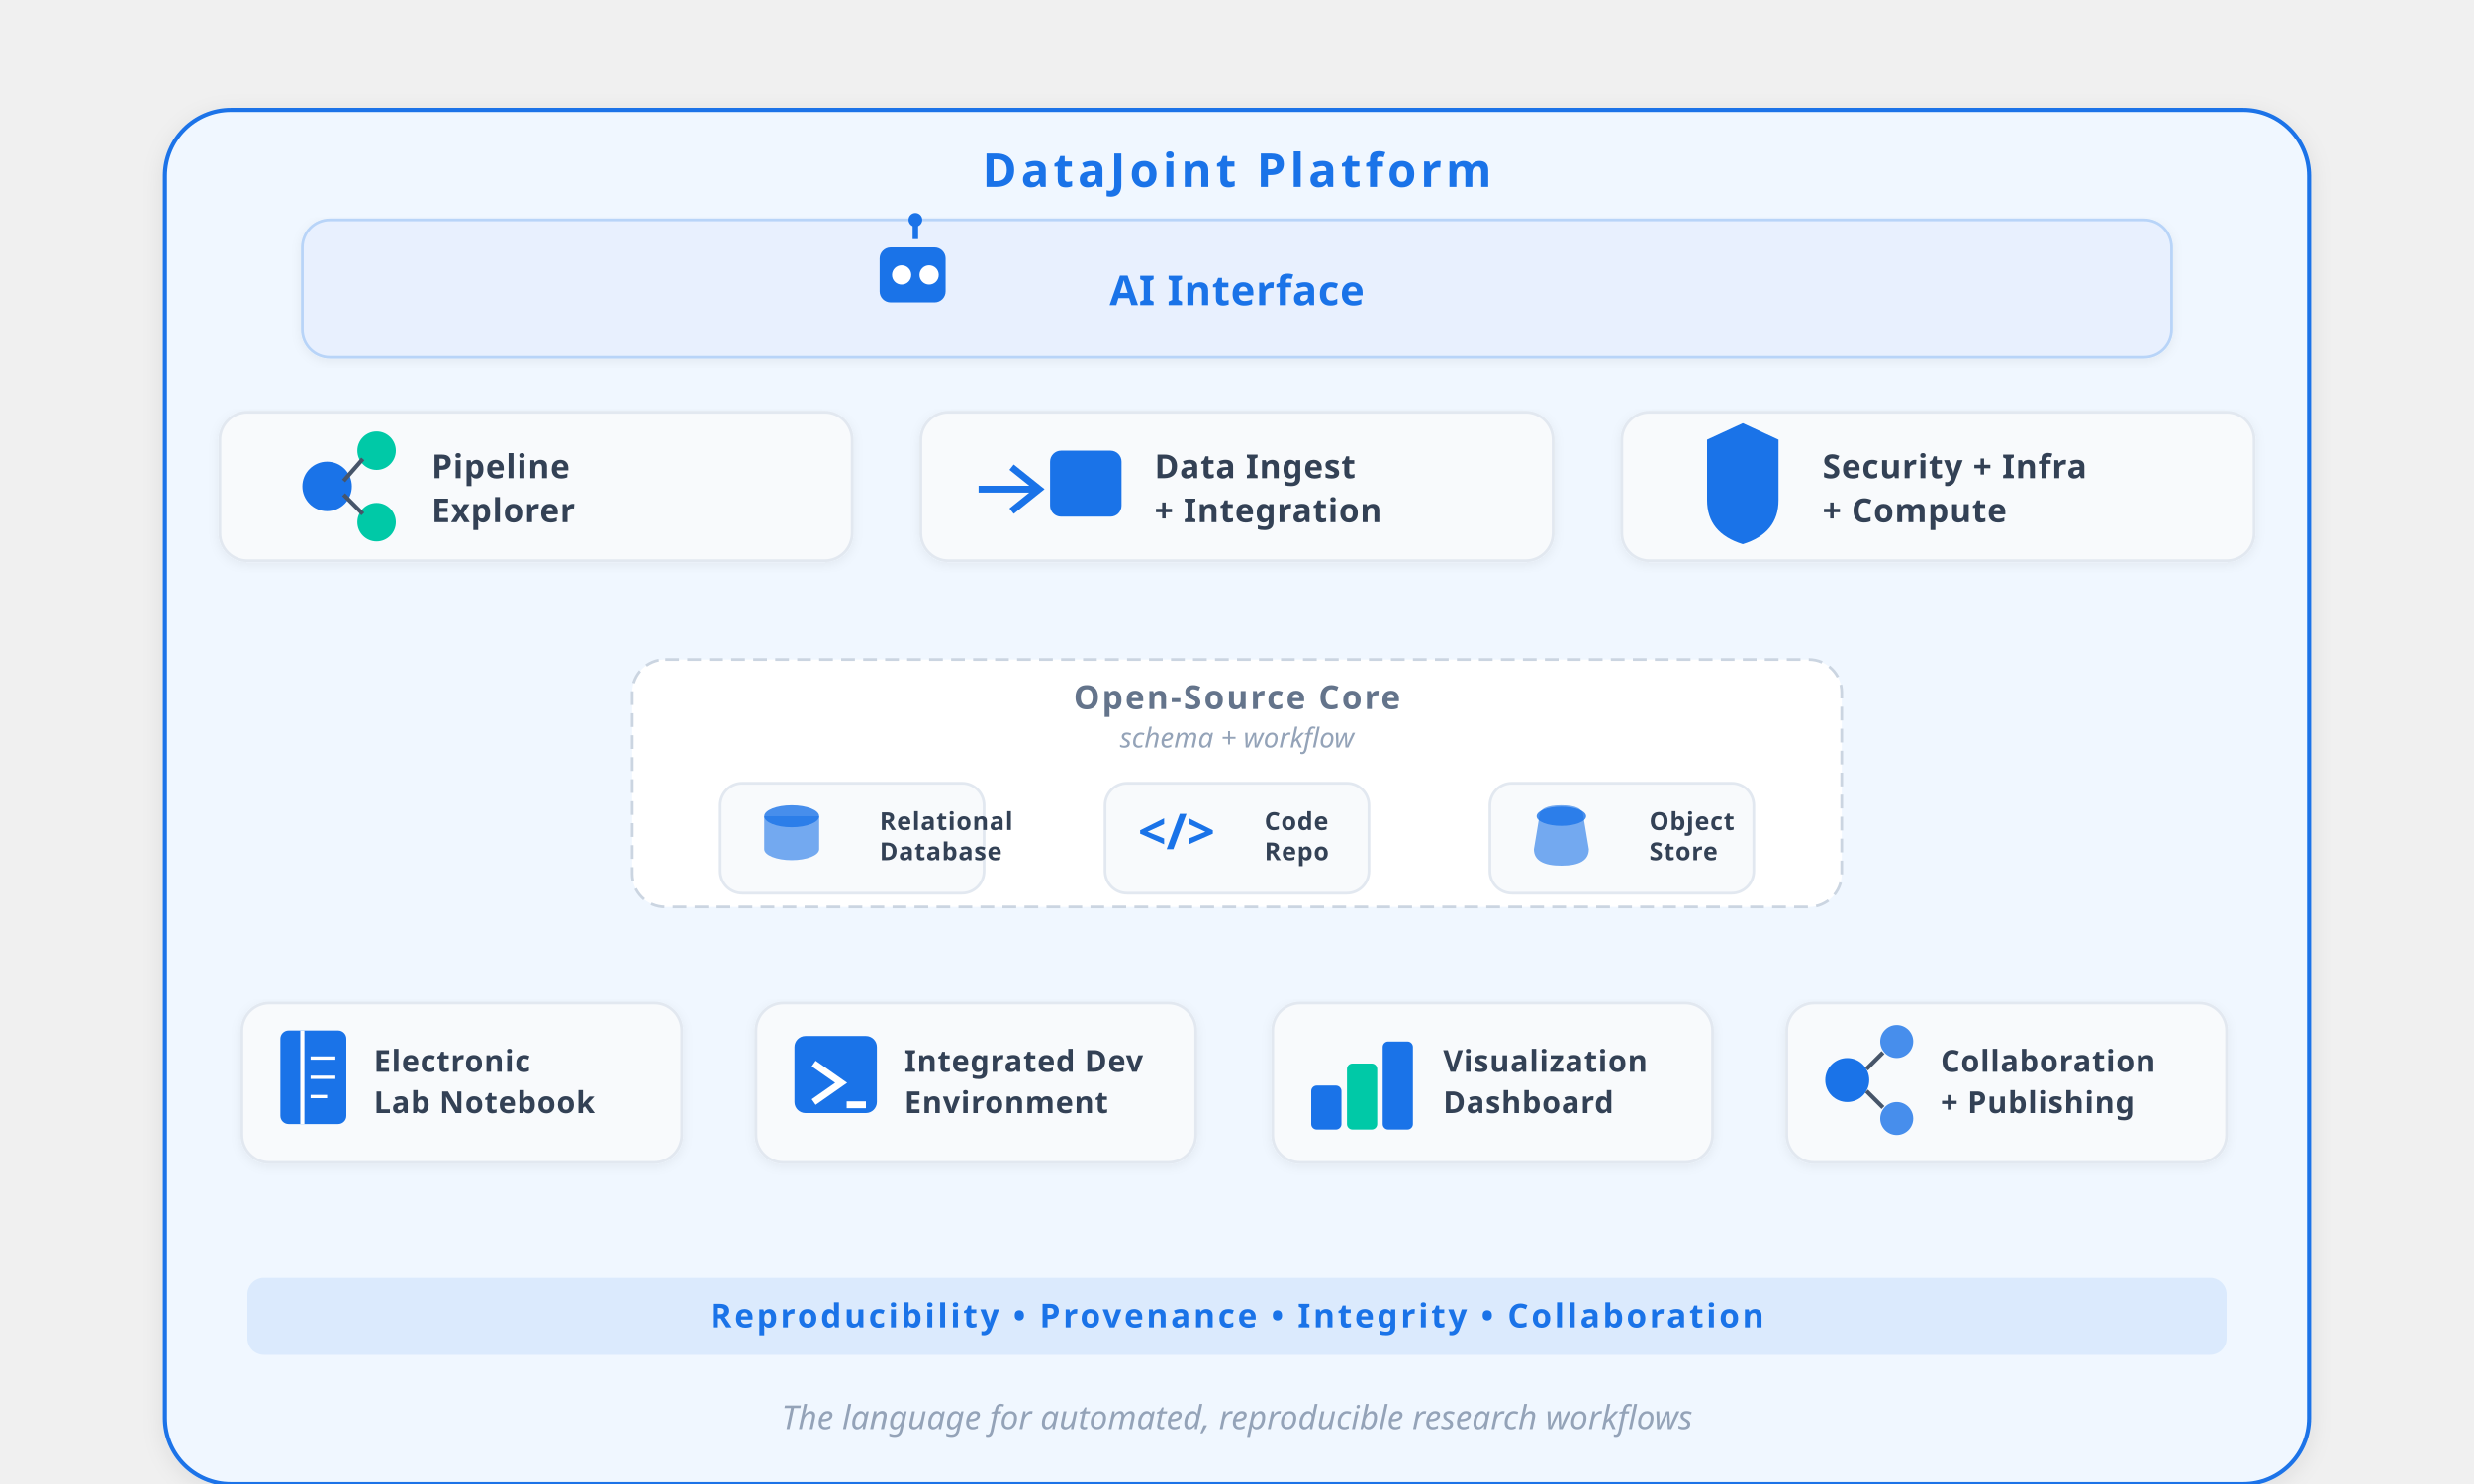
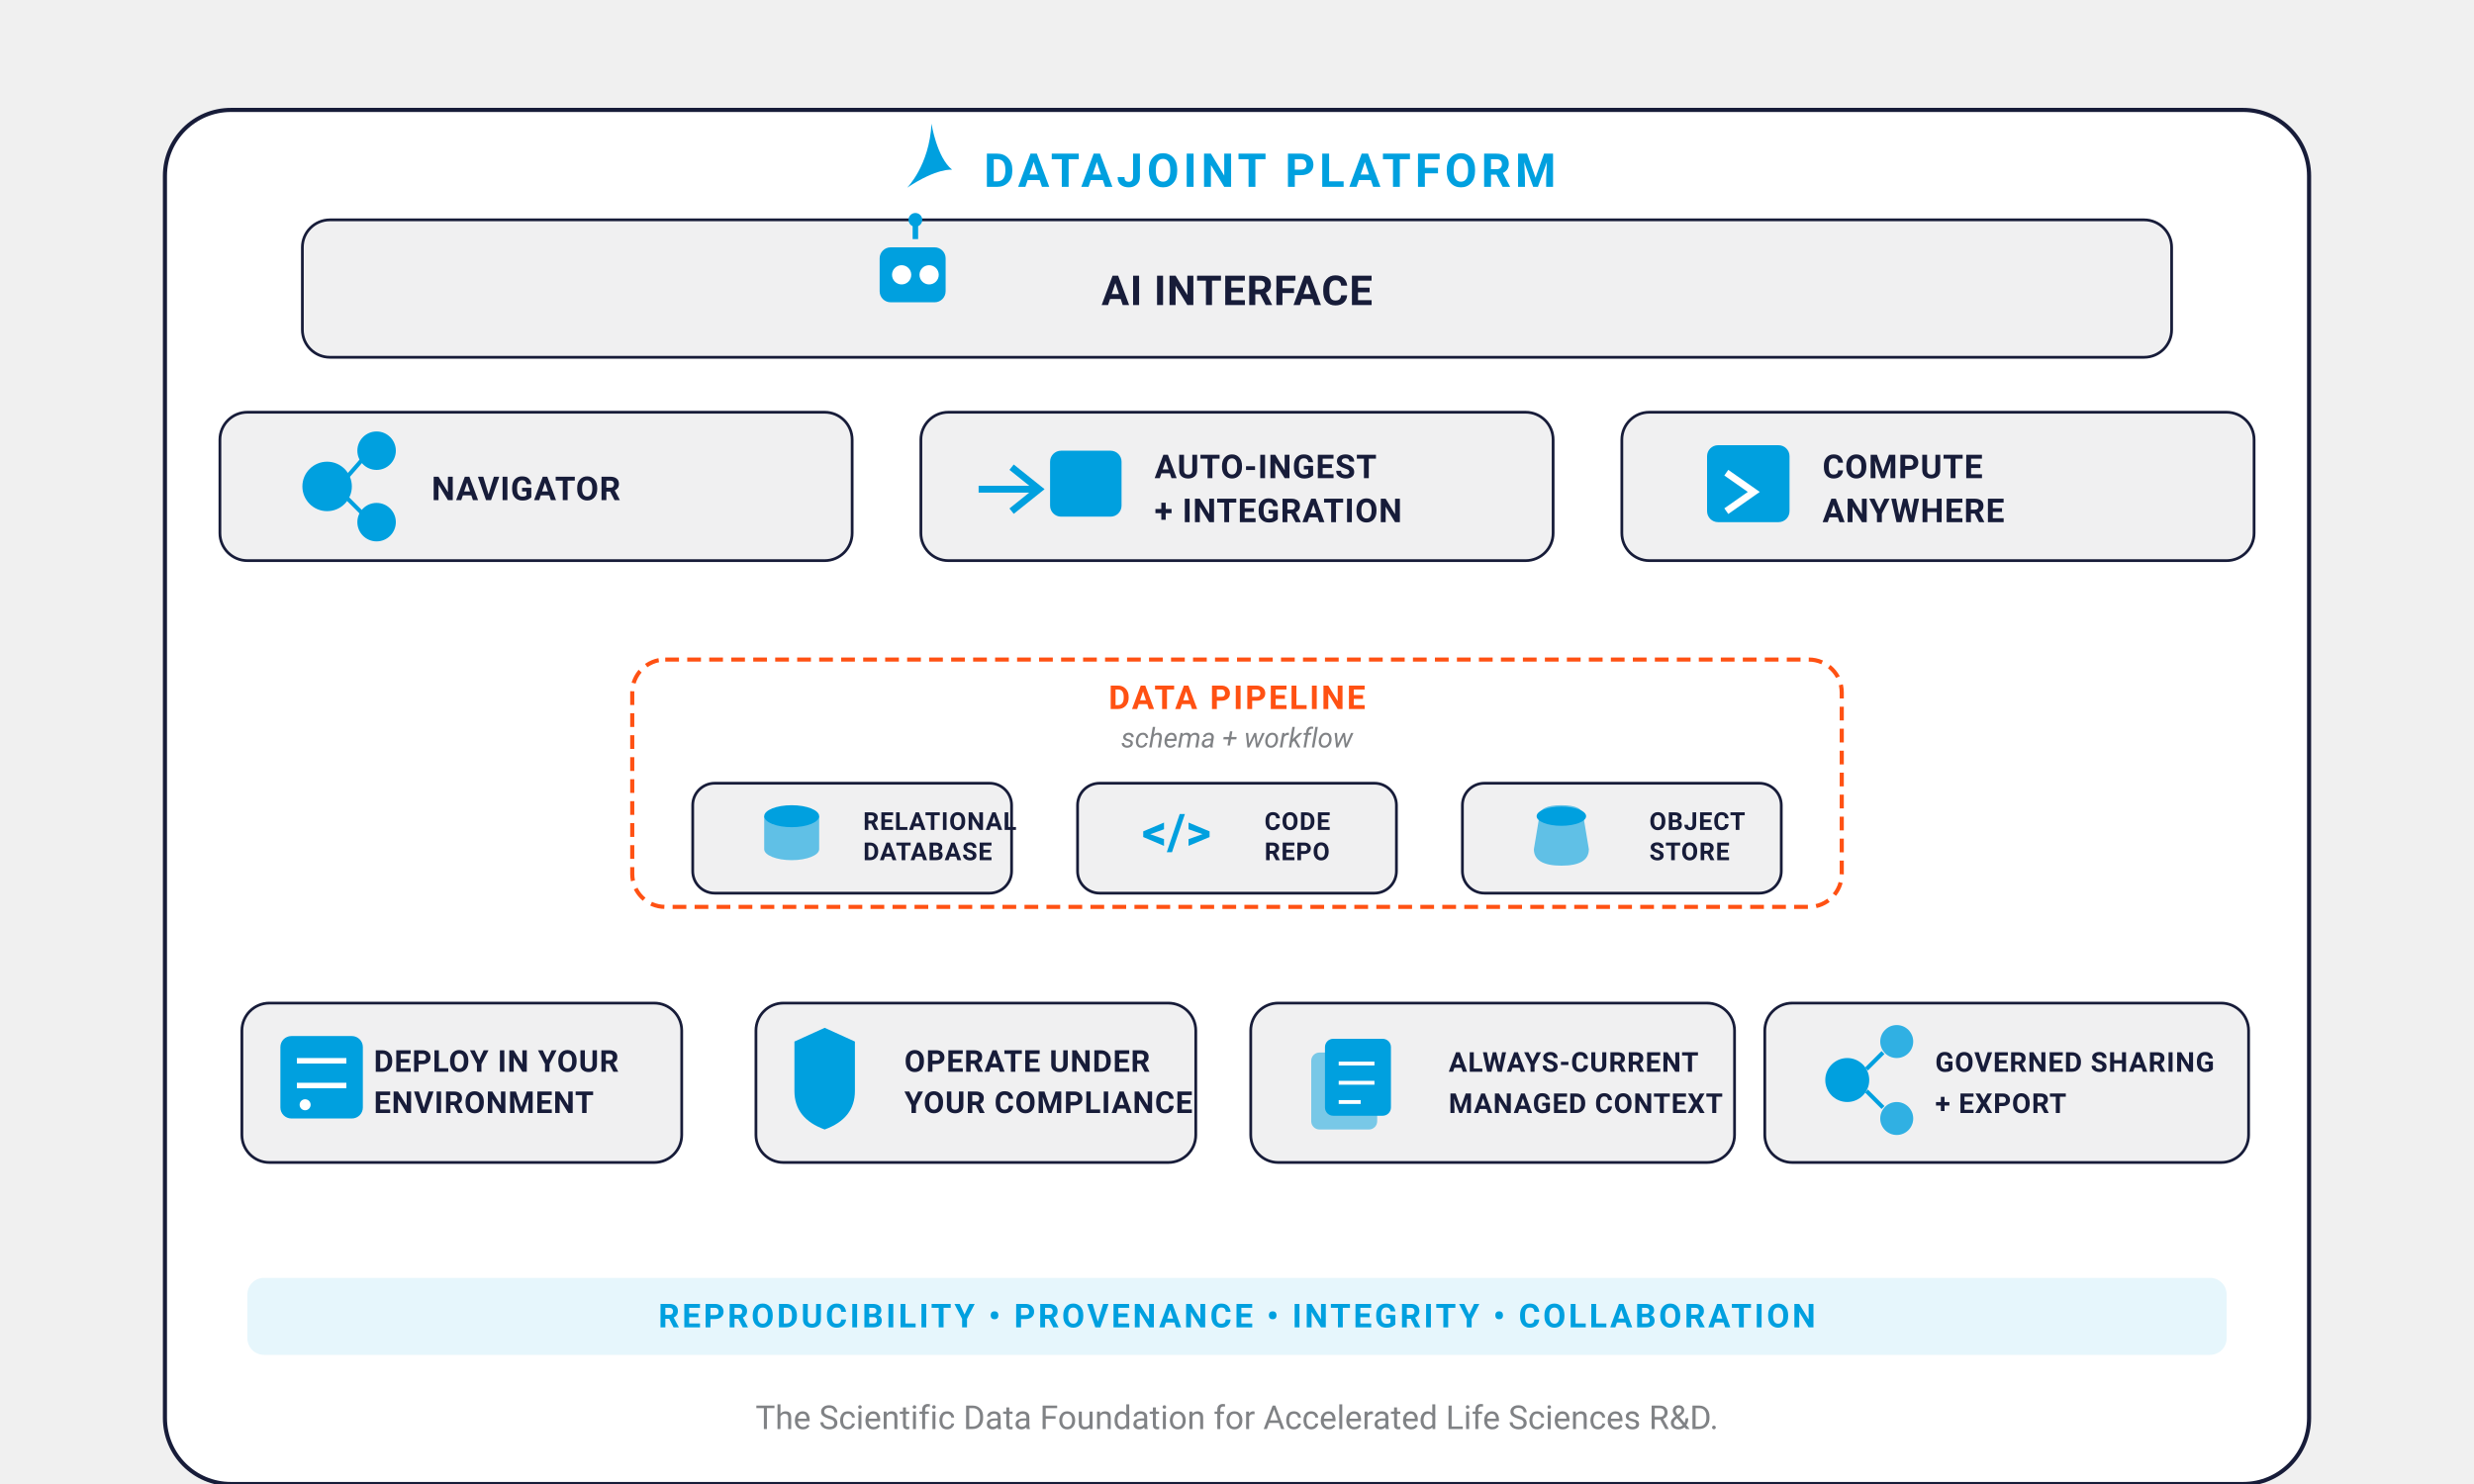
- <svg xmlns="http://www.w3.org/2000/svg" viewBox="0 0 900 540" font-family="'Segoe UI', system-ui, -apple-system, sans-serif">
+ <svg xmlns="http://www.w3.org/2000/svg" viewBox="0 0 900 540" font-family="Roboto, Helvetica, sans-serif">
  <defs>
    <style>
-       .core-label { font-size: 12px; fill: #64748b; font-weight: 600; text-anchor: middle; letter-spacing: 0.8px; text-transform: uppercase; }
-       .platform-label { font-size: 17px; fill: #1a73e8; font-weight: 700; text-anchor: middle; letter-spacing: 1.5px; text-transform: uppercase; }
-       .core-sub { font-size: 10px; fill: #94a3b8; font-weight: 400; text-anchor: middle; font-style: italic; }
-       .comp-label { font-size: 12px; fill: #334155; font-weight: 600; text-anchor: middle; text-transform: uppercase; letter-spacing: 0.3px; }
-       .tagline { font-size: 12px; fill: #94a3b8; font-weight: 400; text-anchor: middle; font-style: italic; }
+       .frame { fill: #FFFFFF; stroke: #171C39; }
+       .boundary { fill: #FFFFFF; stroke: #171C39; }
+       .box { fill: #F0F0F1; stroke: #171C39; }
+       .core-panel { fill: #FFFFFF; stroke: #FF5113; }
+       .accent { fill: #00A0DF; }
+       .accent-stroke { stroke: #00A0DF; }
+       .ink { fill: #171C39; }
+       .on-accent { fill: #FFFFFF; }
+       .caption { fill: #808285; }
+       .band { fill: #00A0DF; fill-opacity: 0.10; }
+       .platform-label { font-size: 17px; fill: #00A0DF; font-weight: 700; text-anchor: middle; letter-spacing: 1.5px; }
+       .comp-label { font-size: 12px; fill: #171C39; font-weight: 600; letter-spacing: 0.3px; }
+       .core-label { font-size: 12px; fill: #FF5113; font-weight: 700; text-anchor: middle; letter-spacing: 0.8px; }
+       .core-sub { font-size: 10px; fill: #808285; text-anchor: middle; font-style: italic; }
+       .tagline { font-size: 12px; fill: #808285; text-anchor: middle; font-style: italic; }
+       .band-label { font-size: 12px; fill: #00A0DF; font-weight: 600; text-anchor: middle; letter-spacing: 1px; }
+       @media (prefers-color-scheme: dark) {
+         .frame, .boundary { fill: #161A21; stroke: #8A93A1; }
+         .box { fill: #242832; stroke: #8A93A1; }
+         .core-panel { fill: #1E232C; stroke: #FF7A47; }
+         .accent { fill: #33B8E8; }
+         .accent-stroke { stroke: #33B8E8; }
+         .ink { fill: #C9CFD9; }
+         .on-accent { fill: #161A21; }
+         .caption { fill: #9DA0A4; }
+         .band { fill: #33B8E8; }
+         .platform-label, .band-label { fill: #33B8E8; }
+         .comp-label { fill: #C9CFD9; }
+         .core-label { fill: #FF7A47; }
+         .core-sub, .tagline { fill: #9DA0A4; }
+       }
    </style>
-     <filter id="shadow" x="-4%" y="-4%" width="108%" height="112%">
-       <feDropShadow dx="0" dy="2" stdDeviation="4" flood-color="#000" flood-opacity="0.08" />
-     </filter>
-     <filter id="shadow-sm" x="-4%" y="-4%" width="108%" height="112%">
-       <feDropShadow dx="0" dy="1" stdDeviation="2" flood-color="#000" flood-opacity="0.06" />
-     </filter>
  </defs>
-   <rect x="60" y="40" width="780" height="500" rx="24" ry="24" fill="#f0f7ff" stroke="#1a73e8" stroke-width="1.5" filter="url(#shadow)" />
-   <text x="450" y="68" class="platform-label">DataJoint Platform</text>
+   <rect x="60" y="40" width="780" height="500" rx="24" class="boundary" stroke-width="1.5" />
+   <g transform="translate(330,45) scale(0.107)">
+     <path class="accent" d="M0,217.82c0,0,75.61-75.61,82.82-217.82c0,0,18.01,115.21,70.24,156.61C153.06,156.61,102.62,149.41,0,217.82L0,217.82z" />
+   </g>
+   <text x="462" y="68" class="platform-label">DATAJOINT PLATFORM</text>
  <g transform="translate(450, 106)">
-     <rect x="-340" y="-26" width="680" height="50" rx="10" fill="#e8f0fe" stroke="#b8d4f8" stroke-width="1" filter="url(#shadow-sm)" />
-     <rect x="-130" y="-16" width="24" height="20" rx="4" fill="#1a73e8" stroke="none" />
-     <circle cx="-122" cy="-6" r="3.5" fill="#fff" />
-     <circle cx="-112" cy="-6" r="3.5" fill="#fff" />
-     <line x1="-117" y1="-19" x2="-117" y2="-25" stroke="#1a73e8" stroke-width="2" />
-     <circle cx="-117" cy="-26" r="2.5" fill="#1a73e8" />
-     <text x="0" y="5" class="comp-label" style="font-size: 15px; fill: #1a73e8; font-weight: 700;">AI Interface</text>
+     <rect x="-340" y="-26" width="680" height="50" rx="10" class="box" stroke-width="1" />
+     <rect x="-130" y="-16" width="24" height="20" rx="4" class="accent" />
+     <circle cx="-122" cy="-6" r="3.5" class="on-accent" />
+     <circle cx="-112" cy="-6" r="3.5" class="on-accent" />
+     <line x1="-117" y1="-19" x2="-117" y2="-25" class="accent-stroke" stroke-width="2" />
+     <circle cx="-117" cy="-26" r="2.5" class="accent" />
+     <text x="0" y="5" class="comp-label" style="font-size:15px; font-weight:700; text-anchor:middle;">AI INTERFACE</text>
  </g>
  <g transform="translate(195, 178)">
-     <rect x="-115" y="-28" width="230" height="54" rx="10" fill="#f8fafc" stroke="#e2e8f0" stroke-width="1" filter="url(#shadow-sm)" />
-     <circle cx="-76" cy="-1" r="9" fill="#1a73e8" />
-     <circle cx="-58" cy="-14" r="7" fill="#00c9a7" />
-     <circle cx="-58" cy="12" r="7" fill="#00c9a7" />
-     <line x1="-70" y1="-3" x2="-63" y2="-11" stroke="#475569" stroke-width="1.5" />
-     <line x1="-70" y1="2" x2="-63" y2="9" stroke="#475569" stroke-width="1.5" />
-     <text x="-38" y="-4" class="comp-label" style="font-size: 12px; text-anchor: start;">Pipeline</text>
-     <text x="-38" y="12" class="comp-label" style="font-size: 12px; text-anchor: start;">Explorer</text>
+     <rect x="-115" y="-28" width="230" height="54" rx="10" class="box" stroke-width="1" />
+     <circle cx="-76" cy="-1" r="9" class="accent" />
+     <circle cx="-58" cy="-14" r="7" class="accent" />
+     <circle cx="-58" cy="12" r="7" class="accent" />
+     <line x1="-70" y1="-3" x2="-63" y2="-11" class="accent-stroke" stroke-width="1.5" />
+     <line x1="-70" y1="2" x2="-63" y2="9" class="accent-stroke" stroke-width="1.5" />
+     <text x="-38" y="4" class="comp-label">NAVIGATOR</text>
  </g>
  <g transform="translate(450, 178)">
-     <rect x="-115" y="-28" width="230" height="54" rx="10" fill="#f8fafc" stroke="#e2e8f0" stroke-width="1" filter="url(#shadow-sm)" />
-     <rect x="-68" y="-14" width="26" height="24" rx="4" fill="#1a73e8" />
-     <path d="M-94,0 L-72,0 M-82,-8 L-72,0 L-82,8" fill="none" stroke="#1a73e8" stroke-width="2.5" />
-     <text x="-30" y="-4" class="comp-label" style="font-size: 12px; text-anchor: start;">Data Ingest</text>
-     <text x="-30" y="12" class="comp-label" style="font-size: 12px; text-anchor: start;">+ Integration</text>
+     <rect x="-115" y="-28" width="230" height="54" rx="10" class="box" stroke-width="1" />
+     <rect x="-68" y="-14" width="26" height="24" rx="4" class="accent" />
+     <path d="M-94,0 L-72,0 M-82,-8 L-72,0 L-82,8" fill="none" class="accent-stroke" stroke-width="2.5" />
+     <text x="-30" y="-4" class="comp-label">AUTO-INGEST</text>
+     <text x="-30" y="12" class="comp-label">+ INTEGRATION</text>
  </g>
  <g transform="translate(705, 178)">
-     <rect x="-115" y="-28" width="230" height="54" rx="10" fill="#f8fafc" stroke="#e2e8f0" stroke-width="1" filter="url(#shadow-sm)" />
-     <path d="M-84,-18 L-84,4 Q-84,16 -71,20 Q-58,16 -58,4 L-58,-18 L-71,-24 Z" fill="#1a73e8" />
-     <text x="-42" y="-4" class="comp-label" style="font-size: 12px; text-anchor: start;">Security + Infra</text>
-     <text x="-42" y="12" class="comp-label" style="font-size: 12px; text-anchor: start;">+ Compute</text>
+     <rect x="-115" y="-28" width="230" height="54" rx="10" class="box" stroke-width="1" />
+     <rect x="-84" y="-16" width="30" height="28" rx="4" class="accent" />
+     <path d="M-77,-6 L-67,1 L-77,8" fill="none" stroke="#FFFFFF" stroke-width="2.5" />
+     <text x="-42" y="-4" class="comp-label">COMPUTE</text>
+     <text x="-42" y="12" class="comp-label">ANYWHERE</text>
  </g>
-   <rect x="230" y="240" width="440" height="90" rx="12" ry="12" fill="#fff" stroke="#cbd5e1" stroke-width="1" stroke-dasharray="5 3" />
-   <text x="450" y="258" class="core-label">Open-Source Core</text>
+   <rect x="230" y="240" width="440" height="90" rx="12" class="core-panel" stroke-width="1.5" stroke-dasharray="5 3" />
+   <text x="450" y="258" class="core-label">DATA PIPELINE</text>
  <text x="450" y="272" class="core-sub">schema + workflow</text>
  <g transform="translate(310, 305)">
-     <rect x="-48" y="-20" width="96" height="40" rx="8" fill="#f8fafc" stroke="#e2e8f0" stroke-width="1" />
-     <ellipse cx="-22" cy="-8" rx="10" ry="4" fill="#1a73e8" opacity="0.8" />
-     <path d="M-32,-8 v12 a10,4 0 0,0 20,0 v-12" fill="#1a73e8" opacity="0.6" stroke="none" />
-     <text x="10" y="-3" class="comp-label" style="font-size: 9px; text-anchor: start;">Relational</text>
-     <text x="10" y="8" class="comp-label" style="font-size: 9px; text-anchor: start;">Database</text>
+     <rect x="-58" y="-20" width="116" height="40" rx="8" class="box" stroke-width="1" />
+     <ellipse cx="-22" cy="-8" rx="10" ry="4" class="accent" />
+     <path d="M-32,-8 v12 a10,4 0 0,0 20,0 v-12" class="accent" fill-opacity="0.6" />
+     <text x="4" y="-3" class="comp-label" style="font-size:9px;">RELATIONAL</text>
+     <text x="4" y="8" class="comp-label" style="font-size:9px;">DATABASE</text>
  </g>
  <g transform="translate(450, 305)">
-     <rect x="-48" y="-20" width="96" height="40" rx="8" fill="#f8fafc" stroke="#e2e8f0" stroke-width="1" />
-     <text x="-22" y="4" text-anchor="middle" font-size="18" fill="#1a73e8" font-weight="600">&lt;/&gt;</text>
-     <text x="10" y="-3" class="comp-label" style="font-size: 9px; text-anchor: start;">Code</text>
-     <text x="10" y="8" class="comp-label" style="font-size: 9px; text-anchor: start;">Repo</text>
+     <rect x="-58" y="-20" width="116" height="40" rx="8" class="box" stroke-width="1" />
+     <text x="-22" y="4" text-anchor="middle" font-size="18" font-weight="600" class="accent">&lt;/&gt;</text>
+     <text x="10" y="-3" class="comp-label" style="font-size:9px;">CODE</text>
+     <text x="10" y="8" class="comp-label" style="font-size:9px;">REPO</text>
  </g>
  <g transform="translate(590, 305)">
-     <rect x="-48" y="-20" width="96" height="40" rx="8" fill="#f8fafc" stroke="#e2e8f0" stroke-width="1" />
-     <path d="M-30,-8 L-32,4 Q-32,10 -22,10 Q-12,10 -12,4 L-14,-8 Q-14,-12 -22,-12 Q-30,-12 -30,-8 Z" fill="#1a73e8" opacity="0.6" stroke="none" />
-     <ellipse cx="-22" cy="-8" rx="9" ry="3.5" fill="#1a73e8" opacity="0.8" />
-     <text x="10" y="-3" class="comp-label" style="font-size: 9px; text-anchor: start;">Object</text>
-     <text x="10" y="8" class="comp-label" style="font-size: 9px; text-anchor: start;">Store</text>
+     <rect x="-58" y="-20" width="116" height="40" rx="8" class="box" stroke-width="1" />
+     <path d="M-30,-8 L-32,4 Q-32,10 -22,10 Q-12,10 -12,4 L-14,-8 Q-14,-12 -22,-12 Q-30,-12 -30,-8 Z" class="accent" fill-opacity="0.6" />
+     <ellipse cx="-22" cy="-8" rx="9" ry="3.5" class="accent" />
+     <text x="10" y="-3" class="comp-label" style="font-size:9px;">OBJECT</text>
+     <text x="10" y="8" class="comp-label" style="font-size:9px;">STORE</text>
  </g>
  <g transform="translate(168, 395)">
-     <rect x="-80" y="-30" width="160" height="58" rx="10" fill="#f8fafc" stroke="#e2e8f0" stroke-width="1" filter="url(#shadow-sm)" />
-     <rect x="-66" y="-20" width="24" height="34" rx="3" fill="#1a73e8" />
-     <line x1="-58" y1="-20" x2="-58" y2="14" stroke="#fff" stroke-width="1.5" />
-     <line x1="-55" y1="-10" x2="-46" y2="-10" stroke="#fff" stroke-width="1.2" />
-     <line x1="-55" y1="-3" x2="-46" y2="-3" stroke="#fff" stroke-width="1.2" />
-     <line x1="-55" y1="4" x2="-49" y2="4" stroke="#fff" stroke-width="1.2" />
-     <text x="-32" y="-5" class="comp-label" style="font-size: 11px; text-anchor: start;">Electronic</text>
-     <text x="-32" y="10" class="comp-label" style="font-size: 11px; text-anchor: start;">Lab Notebook</text>
+     <rect x="-80" y="-30" width="160" height="58" rx="10" class="box" stroke-width="1" />
+     <rect x="-66" y="-18" width="30" height="30" rx="4" class="accent" />
+     <line x1="-60" y1="-9" x2="-42" y2="-9" stroke="#FFFFFF" stroke-width="2" />
+     <line x1="-60" y1="0" x2="-42" y2="0" stroke="#FFFFFF" stroke-width="2" />
+     <circle cx="-57" cy="7" r="2" fill="#FFFFFF" />
+     <text x="-32" y="-5" class="comp-label" style="font-size:11px;">DEPLOY IN YOUR</text>
+     <text x="-32" y="10" class="comp-label" style="font-size:11px;">ENVIRONMENT</text>
  </g>
  <g transform="translate(355, 395)">
-     <rect x="-80" y="-30" width="160" height="58" rx="10" fill="#f8fafc" stroke="#e2e8f0" stroke-width="1" filter="url(#shadow-sm)" />
-     <rect x="-66" y="-18" width="30" height="28" rx="4" fill="#1a73e8" />
-     <path d="M-59,-8 L-49,-1 L-59,6" fill="none" stroke="#fff" stroke-width="2.5" />
-     <line x1="-47" y1="7" x2="-40" y2="7" stroke="#fff" stroke-width="2.5" />
-     <text x="-26" y="-5" class="comp-label" style="font-size: 11px; text-anchor: start;">Integrated Dev</text>
-     <text x="-26" y="10" class="comp-label" style="font-size: 11px; text-anchor: start;">Environment</text>
+     <rect x="-80" y="-30" width="160" height="58" rx="10" class="box" stroke-width="1" />
+     <path d="M-66,-16 L-66,2 Q-66,12 -55,16 Q-44,12 -44,2 L-44,-16 L-55,-21 Z" class="accent" />
+     <text x="-26" y="-5" class="comp-label" style="font-size:11px;">OPERATE UNDER</text>
+     <text x="-26" y="10" class="comp-label" style="font-size:11px;">YOUR COMPLIANCE</text>
  </g>
  <g transform="translate(543, 395)">
-     <rect x="-80" y="-30" width="160" height="58" rx="10" fill="#f8fafc" stroke="#e2e8f0" stroke-width="1" filter="url(#shadow-sm)" />
-     <rect x="-66" y="0" width="11" height="16" rx="2" fill="#1a73e8" />
-     <rect x="-53" y="-8" width="11" height="24" rx="2" fill="#00c9a7" />
-     <rect x="-40" y="-16" width="11" height="32" rx="2" fill="#1a73e8" />
-     <text x="-18" y="-5" class="comp-label" style="font-size: 11px; text-anchor: start;">Visualization</text>
-     <text x="-18" y="10" class="comp-label" style="font-size: 11px; text-anchor: start;">Dashboard</text>
+     <rect x="-88" y="-30" width="176" height="58" rx="10" class="box" stroke-width="1" />
+     <rect x="-66" y="-12" width="24" height="28" rx="3" class="accent" fill-opacity="0.5" />
+     <rect x="-61" y="-17" width="24" height="28" rx="3" class="accent" />
+     <line x1="-56" y1="-8" x2="-43" y2="-8" stroke="#FFFFFF" stroke-width="1.4" />
+     <line x1="-56" y1="-1" x2="-43" y2="-1" stroke="#FFFFFF" stroke-width="1.4" />
+     <line x1="-56" y1="6" x2="-48" y2="6" stroke="#FFFFFF" stroke-width="1.4" />
+     <text x="-16" y="-5" class="comp-label" style="font-size:10px;">ALWAYS-CURRENT</text>
+     <text x="-16" y="10" class="comp-label" style="font-size:10px;">MANAGED CONTEXT</text>
  </g>
  <g transform="translate(730, 395)">
-     <rect x="-80" y="-30" width="160" height="58" rx="10" fill="#f8fafc" stroke="#e2e8f0" stroke-width="1" filter="url(#shadow-sm)" />
-     <circle cx="-58" cy="-2" r="8" fill="#1a73e8" />
-     <circle cx="-40" cy="-16" r="6" fill="#1a73e8" opacity="0.8" />
-     <circle cx="-40" cy="12" r="6" fill="#1a73e8" opacity="0.8" />
-     <line x1="-51" y1="-6" x2="-45" y2="-12" stroke="#475569" stroke-width="1.5" />
-     <line x1="-51" y1="2" x2="-45" y2="8" stroke="#475569" stroke-width="1.5" />
-     <text x="-24" y="-5" class="comp-label" style="font-size: 11px; text-anchor: start;">Collaboration</text>
-     <text x="-24" y="10" class="comp-label" style="font-size: 11px; text-anchor: start;">+ Publishing</text>
+     <rect x="-88" y="-30" width="176" height="58" rx="10" class="box" stroke-width="1" />
+     <circle cx="-58" cy="-2" r="8" class="accent" />
+     <circle cx="-40" cy="-16" r="6" class="accent" fill-opacity="0.8" />
+     <circle cx="-40" cy="12" r="6" class="accent" fill-opacity="0.8" />
+     <line x1="-51" y1="-6" x2="-45" y2="-12" class="accent-stroke" stroke-width="1.5" />
+     <line x1="-51" y1="2" x2="-45" y2="8" class="accent-stroke" stroke-width="1.5" />
+     <text x="-26" y="-5" class="comp-label" style="font-size:10px;">GOVERNED SHARING</text>
+     <text x="-26" y="10" class="comp-label" style="font-size:10px;">+ EXPORT</text>
  </g>
-   <rect x="90" y="465" width="720" height="28" rx="6" fill="#1a73e8" opacity="0.1" />
-   <text x="450" y="483" style="font-size: 12px; fill: #1a73e8; font-weight: 600; text-anchor: middle; letter-spacing: 1px; text-transform: uppercase;">Reproducibility • Provenance • Integrity • Collaboration</text>
-   <text x="450" y="520" class="tagline">The language for automated, reproducible research workflows</text>
+   <rect x="90" y="465" width="720" height="28" rx="6" class="band" />
+   <text x="450" y="483" class="band-label">REPRODUCIBILITY • PROVENANCE • INTEGRITY • COLLABORATION</text>
+   <text x="450" y="520" class="tagline" style="font-style: normal;">The Scientific Data Foundation for Accelerated Life Sciences R&amp;D.</text>
</svg>
